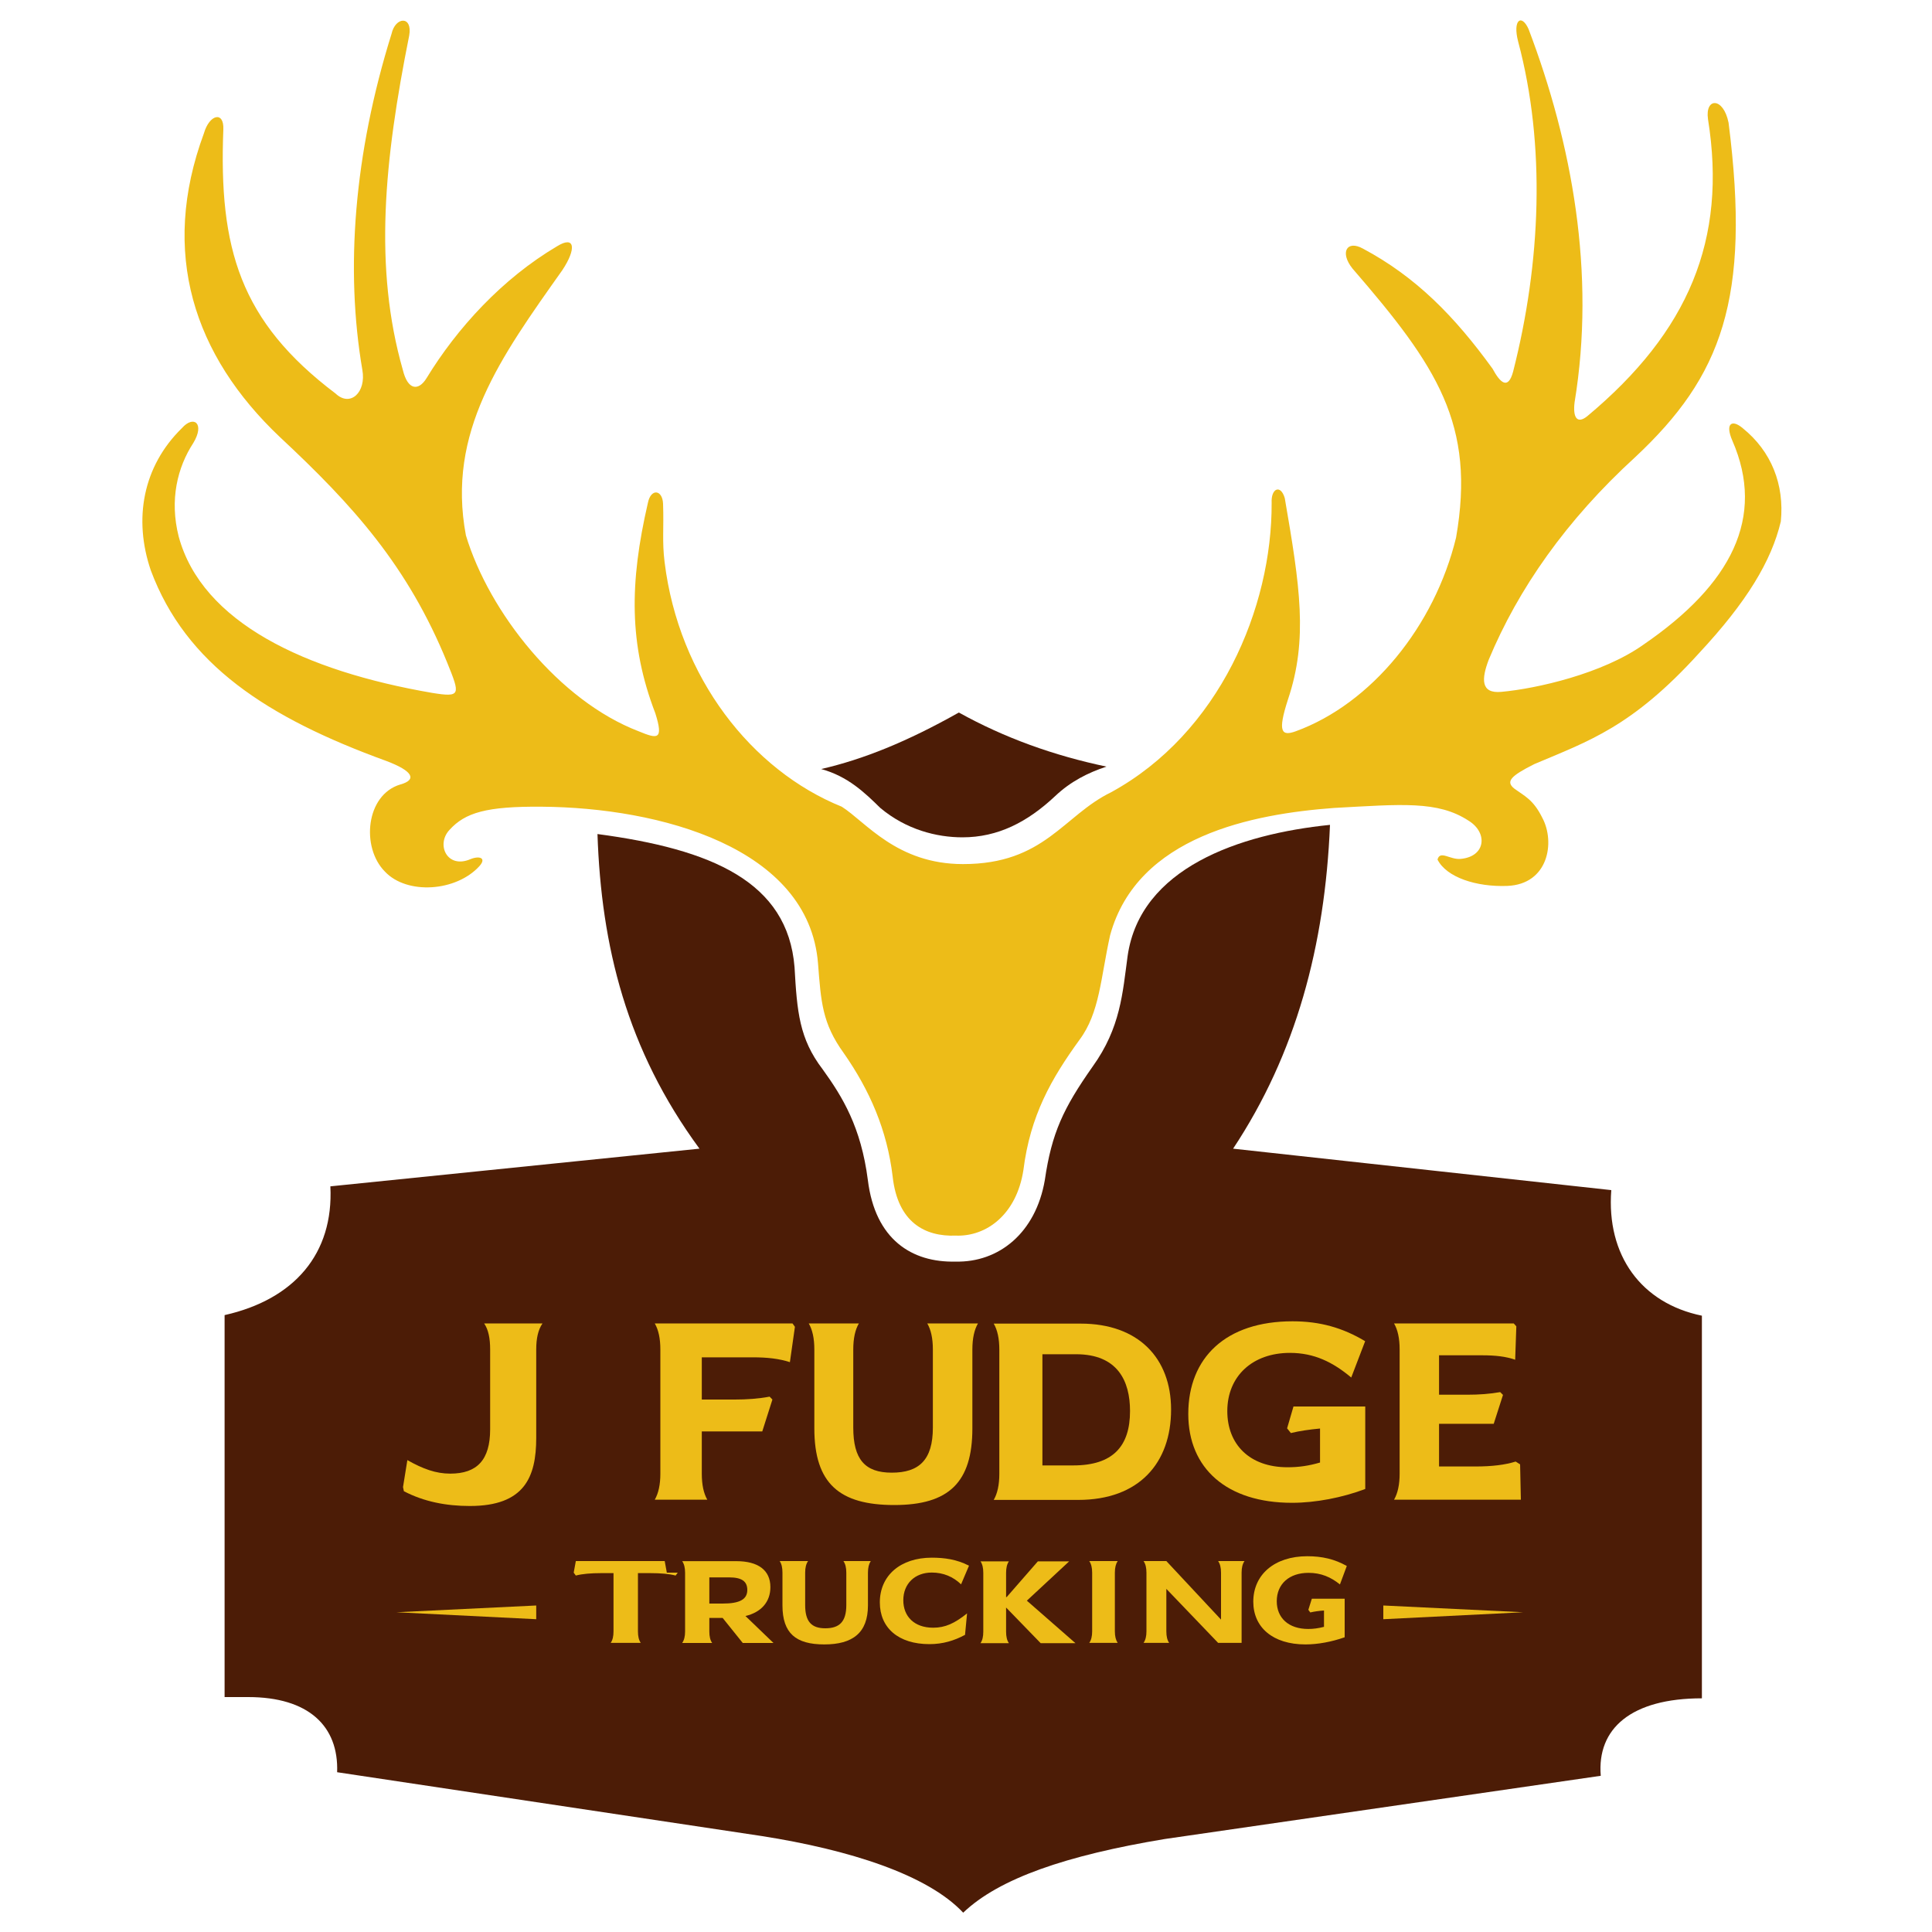
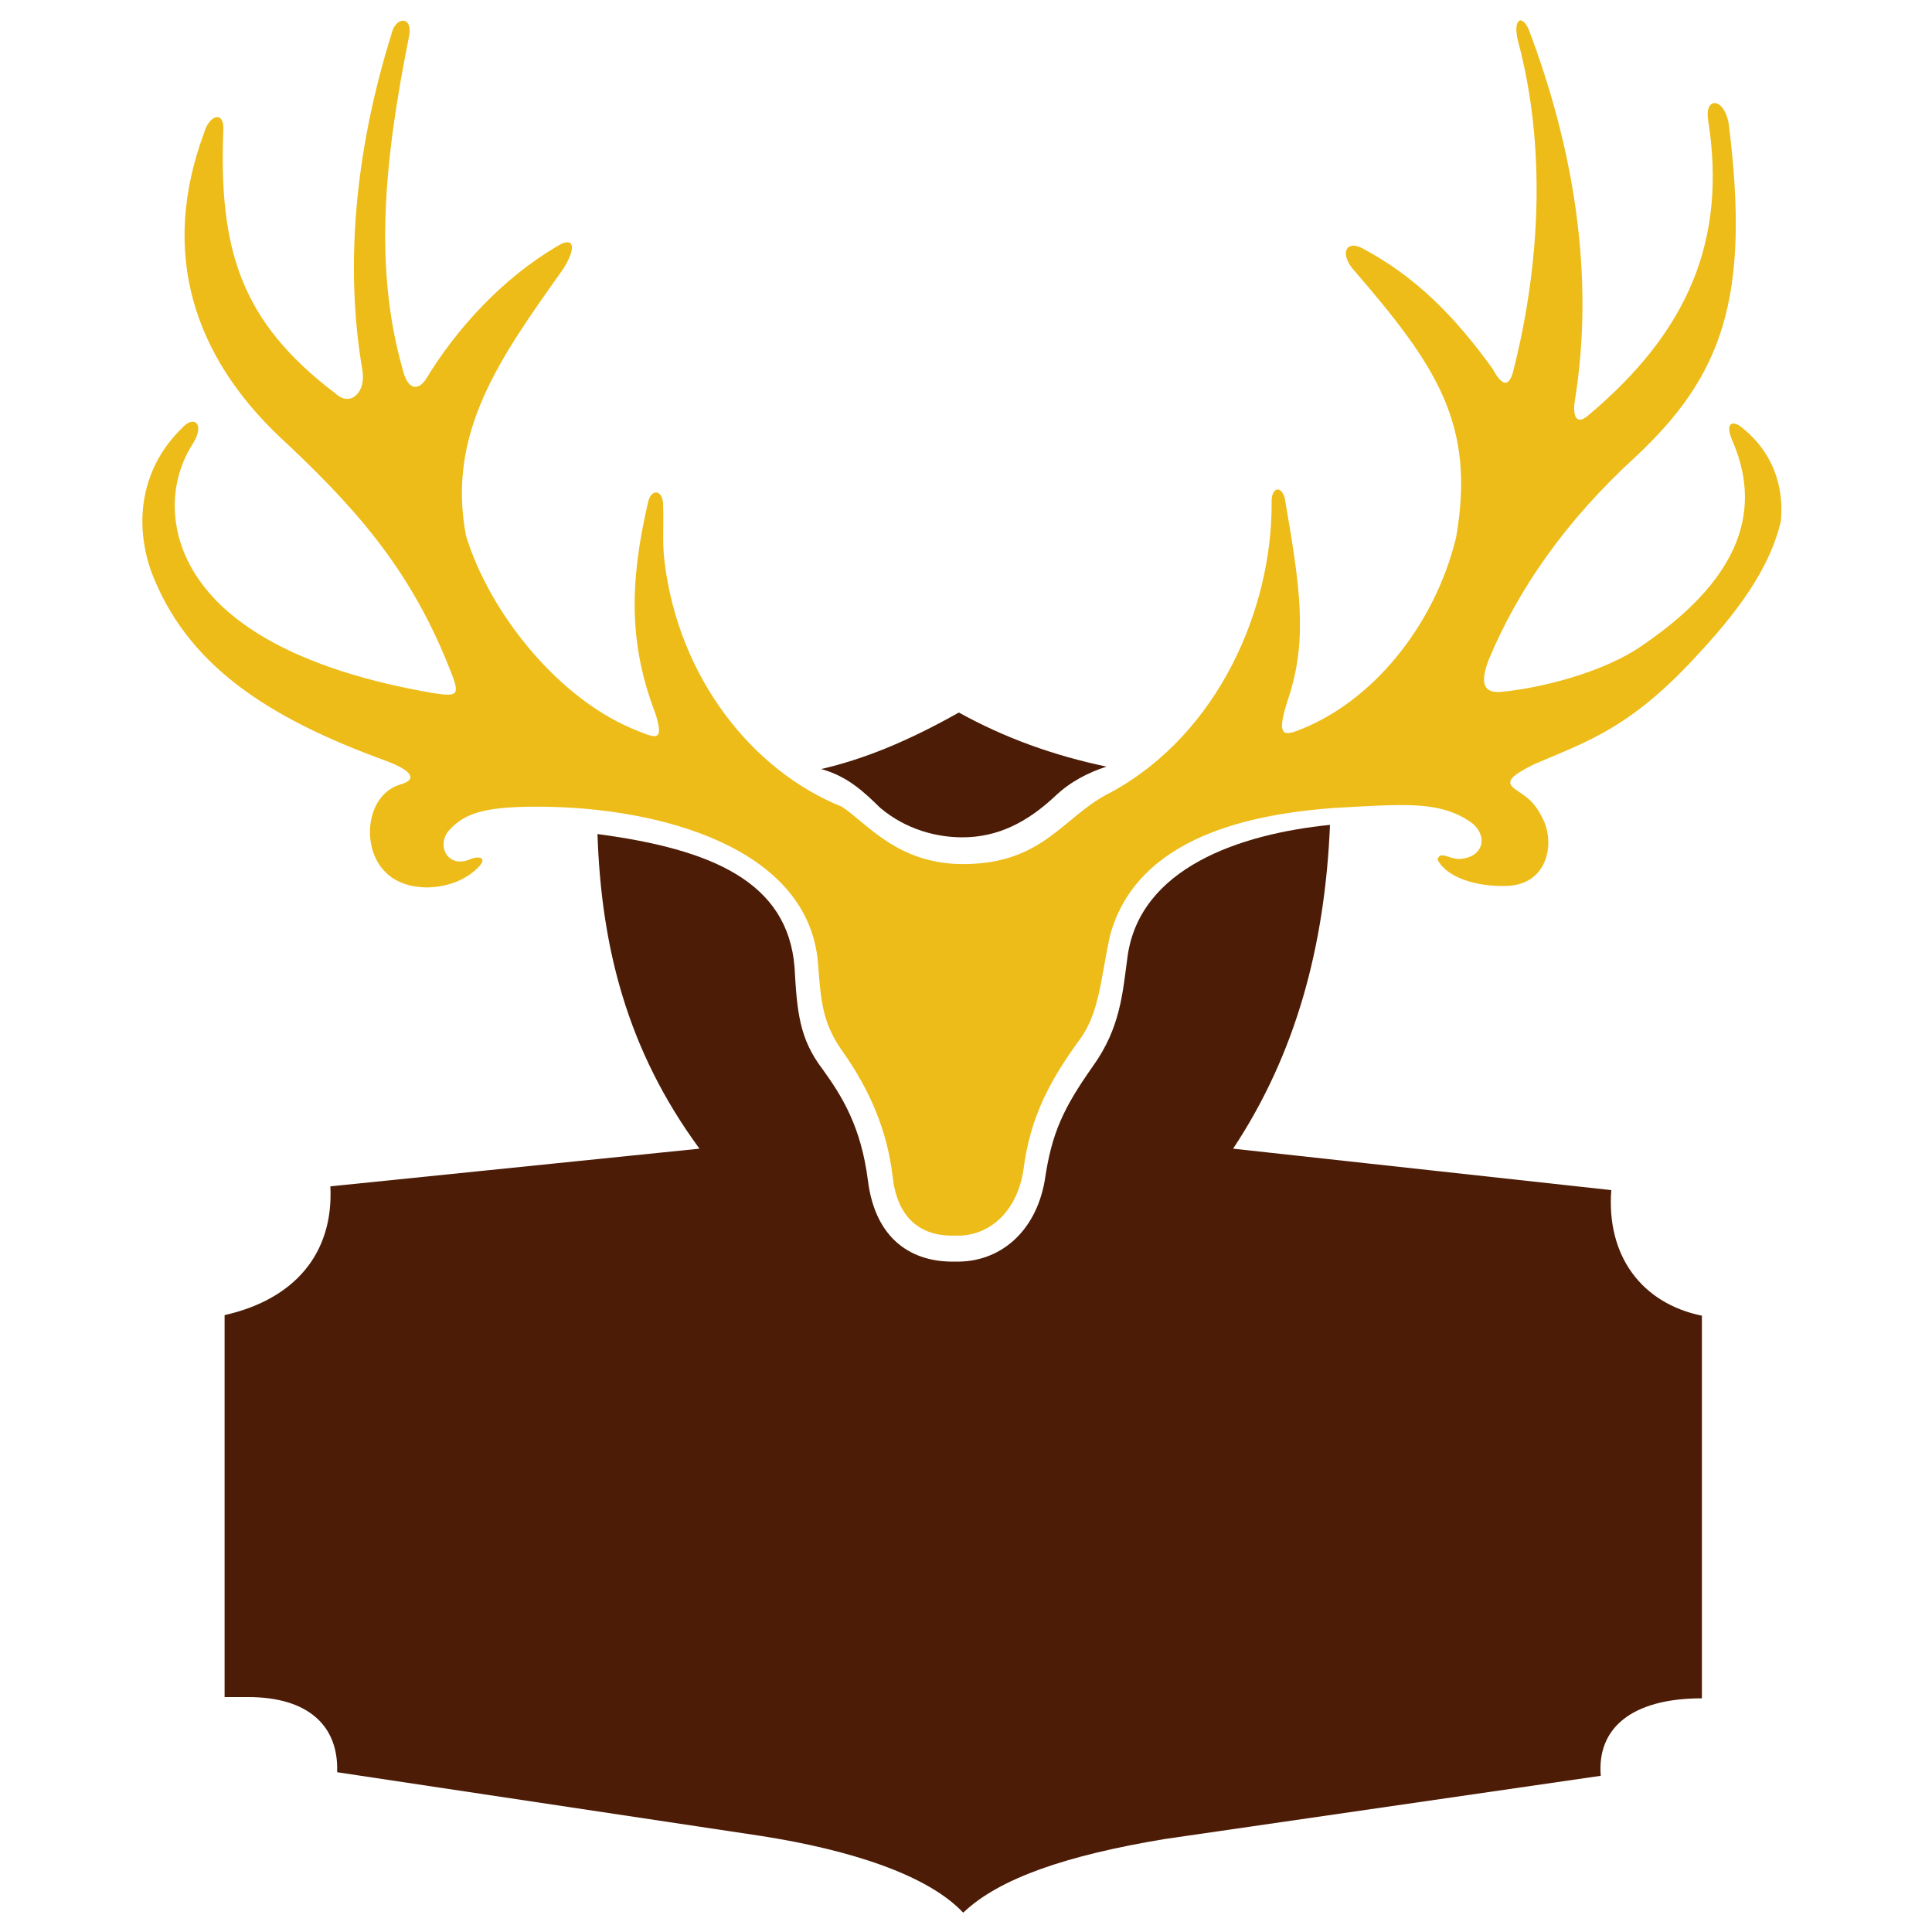
<svg xmlns="http://www.w3.org/2000/svg" width="200" height="200" viewBox="0 0 200 200">
  <path d="m166.8 123.2-39.15-4.29c6.51-9.82 9.51-21.02 10.03-33.52-9.38 0.95-19.65 4.46-20.95 13.58-0.52 3.81-0.72 7.41-3.62 11.44-3.03 4.31-4.24 6.87-4.95 11.75-0.94 5.47-4.76 8.55-9.25 8.44-4.49 0.11-8.31-2.26-9.07-8.44-0.71-5.5-2.62-8.61-4.69-11.48-2.41-3.16-2.64-5.94-2.9-10.56-0.71-8.85-8.58-12.21-20.4-13.78 0.39 11.6 3.02 22.31 10.56 32.57l-38.21 3.9c0.35 6.99-3.75 11.71-10.95 13.33v39.54h2.44c6.23 0 9.38 2.99 9.21 7.78l43.98 6.61c9.03 1.42 17.12 3.98 20.83 7.93 3.71-3.55 10.67-5.93 20.83-7.62l45.17-6.55c-0.41-4.9 3.16-8.02 10.47-8.02v-39.61c-6.28-1.29-9.9-6.24-9.38-13z" fill="#4C1C06" />
  <path d="m180.4 44.32c-1.12-0.95-1.84-0.48-1.07 1.29 3.47 7.95-0.1 14.88-9.18 21.11-4.27 3.04-11.12 4.57-14.72 4.9-2.19 0.21-2.06-1.37-1.32-3.32 3.05-7.33 8.02-14.45 15.17-20.98 8.92-8.35 11.99-16.34 9.66-34.62-0.54-2.67-2.45-2.62-2.13-0.37 2 12.49-2.03 22.01-12.48 30.74-1.09 0.89-1.52 0.11-1.33-1.42 2.2-13.38-0.26-26.77-4.76-38.63-0.71-1.61-1.68-1.01-1.08 1.29 2.87 10.75 2.35 22.88-0.52 34.15-0.53 1.98-1.37 1.12-2.13-0.29-3.91-5.4-7.91-9.5-13.43-12.44-1.65-0.91-2.41 0.4-1.07 2.07 8.75 10.11 12.77 16.12 10.72 27.86-2.23 9.15-8.76 17.18-16.59 20.04-1.49 0.54-1.9 0.07-0.81-3.29 2.1-6.23 1.23-11.78-0.33-20.84-0.42-1.46-1.44-1.03-1.36 0.49 0.05 10.86-5.41 23.83-16.63 29.96-4.95 2.41-6.88 7.43-15.32 7.43-6.85 0-10.06-4.36-12.55-5.94-9.33-3.77-16.87-13.38-18.34-25.31-0.27-2.17-0.07-3.49-0.16-6.05-0.06-1.48-1.27-1.61-1.57-0.09-1.91 8.26-1.97 14.66 0.77 21.78 0.89 2.82 0.19 2.65-1.73 1.86-8.22-3.15-15.47-12.29-17.88-20.28-2.01-10.71 3.6-18.44 9.98-27.45 1.49-2.24 1.3-3.61-0.52-2.49-5.7 3.36-10.39 8.51-13.53 13.66-0.82 1.34-1.94 1.3-2.46-0.85-3.02-10.58-1.94-21.64 0.66-34.61 0.37-2.07-1.43-1.98-1.83-0.17-3.89 12.45-4.8 24.37-3.02 34.78 0.42 2.32-1.25 3.89-2.77 2.45-9.9-7.48-12.1-15.01-11.62-27.35 0.08-1.91-1.44-1.57-2.01 0.41-4.58 12.38-1.05 23.01 7.87 31.45 7.58 7.07 13.24 13.34 17.32 23.36 1.34 3.31 1.43 3.6-1.55 3.12-13.16-2.26-23.84-7.29-26.25-16.18-0.97-3.81-0.13-7.18 1.51-9.69 1.22-2.02 0.05-2.93-1.18-1.54-4.05 3.96-5.03 9.41-3.22 14.72 3.63 9.74 12.02 15.24 24.37 19.73 2.82 1.06 3.19 1.96 1.46 2.44-3.57 1.06-4.09 6.51-1.59 9.02 2.28 2.42 7.37 2.08 9.78-0.57 0.76-0.85 0-1.1-0.93-0.72-2.41 1.04-3.6-1.52-2.16-3.04 1.61-1.77 3.8-2.44 9.54-2.39 12.22 0.09 27.63 4.21 28.6 16.21 0.31 3.99 0.43 6.2 2.66 9.29 2.69 3.85 4.5 7.98 5.07 12.81 0.53 4.73 3.35 6.21 6.53 6.09 3.19 0.12 6.29-2.2 7-6.77 0.71-5.67 2.89-9.47 5.81-13.5 2.1-2.82 2.18-6.37 3.17-10.83 2.82-10.3 14.82-12.55 23.16-13.17 7-0.38 10.76-0.77 13.95 1.32 2 1.23 1.79 3.7-0.8 3.95-1.12 0.12-2.15-0.93-2.42 0.07 0.93 1.85 4.03 2.85 7.22 2.73 4.27-0.17 4.98-4.54 3.63-7.05-0.94-1.9-1.83-2.24-2.92-3.04-0.88-0.72-0.36-1.29 2.09-2.52 5.6-2.38 10.1-3.82 17.05-11.48 4.95-5.31 7.5-9.55 8.47-13.64 0.38-3.81-0.97-7.26-3.95-9.66z" fill="#EDBC18" />
  <path d="m99.26 73.76c-5.38 3.03-9.88 4.84-14.25 5.85 2.77 0.76 4.51 2.45 6.11 4.02 2.68 2.25 5.83 3.05 8.51 3.05 3.67 0 6.72-1.57 9.59-4.26 1.6-1.52 3.41-2.43 5.32-3.06-5.46-1.15-10.52-2.96-15.28-5.6z" fill="#4C1C06" />
-   <path d="m69.03 162.8-0.22-1.2h-9.2l-0.22 1.2 0.22 0.3c0.68-0.18 1.6-0.25 2.57-0.25h1.33v6.03c0 0.51-0.09 0.9-0.29 1.19h3.11c-0.2-0.29-0.29-0.68-0.29-1.19v-6.03h1.33c0.97 0 1.89 0.07 2.57 0.25l0.22-0.3h-1.13z" fill="#EDBC18" />
-   <path d="m74.81 166h-1.38v-2.71h2.05c1.29 0 1.88 0.4 1.88 1.3 0 0.98-0.79 1.41-2.55 1.41zm2.36 1.29c1.64-0.39 2.58-1.47 2.58-2.99 0-1.76-1.27-2.69-3.53-2.69h-5.6c0.2 0.29 0.3 0.68 0.3 1.2v6.08c0 0.51-0.1 0.9-0.3 1.19h3.1c-0.2-0.29-0.29-0.68-0.29-1.19v-1.4h1.38l2.08 2.59h3.18l-2.9-2.79z" fill="#EDBC18" />
-   <path d="m87.31 161.6c0.2 0.29 0.3 0.68 0.3 1.2v3.36c0 1.74-0.73 2.4-2.18 2.4-1.44 0-2.08-0.71-2.08-2.4v-3.36c0-0.52 0.1-0.91 0.3-1.2h-2.94c0.2 0.29 0.29 0.68 0.29 1.2v3.39c0 2.89 1.39 4.04 4.33 4.04s4.52-1.2 4.52-4.04v-3.39c0-0.52 0.1-0.91 0.29-1.2h-2.83z" fill="#EDBC18" />
-   <path d="m96.6 168.5c-1.97 0-3.09-1.18-3.09-2.84 0-1.72 1.2-2.87 2.95-2.87 1.2 0 2.22 0.44 3.03 1.22l0.82-1.93c-1.27-0.66-2.56-0.83-3.85-0.83-3.24 0-5.38 1.84-5.38 4.63 0 2.65 1.94 4.32 5.13 4.32 1.4 0 2.57-0.36 3.69-0.96l0.21-2.22c-1.29 1.03-2.26 1.48-3.51 1.48z" fill="#EDBC18" />
-   <path d="m106.3 165.7 4.38-4.07h-3.24l-3.23 3.7h-0.06v-2.5c0-0.52 0.09-0.91 0.29-1.2h-2.94c0.2 0.29 0.29 0.68 0.29 1.2v6.08c0 0.51-0.09 0.9-0.29 1.19h2.94c-0.2-0.29-0.29-0.68-0.29-1.19v-2.5l3.58 3.69h3.6l-5.03-4.4z" fill="#EDBC18" />
-   <path d="m115.7 161.6h-2.94c0.2 0.29 0.3 0.68 0.3 1.2v6.08c0 0.51-0.1 0.9-0.3 1.19h2.94c-0.19-0.29-0.29-0.68-0.29-1.19v-6.08c0-0.52 0.1-0.91 0.29-1.2z" fill="#EDBC18" />
-   <path d="m126.1 161.6c0.2 0.29 0.3 0.68 0.3 1.2v4.86l-5.66-6.06h-2.36c0.2 0.29 0.3 0.68 0.3 1.2v6.08c0 0.51-0.1 0.9-0.3 1.19h2.65c-0.2-0.29-0.29-0.68-0.29-1.19v-4.4l5.36 5.59h2.43v-7.27c0-0.52 0.1-0.91 0.3-1.2h-2.73z" fill="#EDBC18" />
-   <path d="m135.8 165.5-0.36 1.15 0.2 0.27c0.42-0.1 0.93-0.17 1.42-0.2v1.69c-0.59 0.15-1.09 0.22-1.63 0.22-2.05 0-3.26-1.15-3.26-2.87 0-1.79 1.29-2.94 3.29-2.94 1.29 0 2.31 0.44 3.25 1.2l0.71-1.91c-1.26-0.71-2.55-1.01-4.09-1.01-3.38 0-5.59 1.89-5.59 4.71 0 2.65 2.02 4.42 5.4 4.42 1.29 0 2.72-0.27 4.06-0.74v-3.99h-3.4z" fill="#EDBC18" />
-   <path d="m41.03 166.9 14.48 0.72v-1.42l-14.48 0.7z" fill="#EDBC18" />
-   <path d="m143.2 166.2v1.42l14.48-0.72-14.48-0.7z" fill="#EDBC18" />
-   <path d="m50.12 137c0.44 0.65 0.62 1.54 0.62 2.7v8.26c0 3.19-1.37 4.59-4.13 4.59-1.49 0-2.83-0.49-4.44-1.4l-0.45 2.79 0.09 0.43c2.07 1.08 4.37 1.53 6.83 1.53 5.65 0 6.87-2.99 6.87-7.05v-9.15c0-1.16 0.2-2.05 0.65-2.7h-6.04z" fill="#EDBC18" />
-   <path d="m67.78 137c0.38 0.65 0.58 1.54 0.58 2.7v12.85c0 1.15-0.2 2.04-0.58 2.7h5.44c-0.38-0.66-0.57-1.55-0.57-2.7v-4.37h6.26l1.05-3.3-0.29-0.3c-1.16 0.22-2.4 0.3-3.59 0.3h-3.43v-4.37h5.26c1.52 0 2.71 0.13 3.86 0.5l0.52-3.66-0.25-0.35h-14.26z" fill="#EDBC18" />
-   <path d="m95.99 137c0.38 0.65 0.58 1.54 0.58 2.7v8.08c0 3.37-1.44 4.67-4.26 4.67-2.79 0-3.98-1.4-3.98-4.67v-8.08c0-1.16 0.2-2.05 0.58-2.7h-5.19c0.38 0.65 0.58 1.54 0.58 2.7v8.16c0 5.74 2.62 7.94 8.28 7.94 5.65 0 8.08-2.35 8.08-7.94v-8.16c0-1.16 0.2-2.05 0.58-2.7h-5.25z" fill="#EDBC18" />
-   <path d="m111.1 151.7h-3.19v-11.51h3.48c4.31 0 5.59 2.77 5.59 5.88 0 3.65-1.77 5.63-5.88 5.63zm0.78-14.68h-9.01c0.38 0.65 0.58 1.54 0.58 2.7v12.85c0 1.15-0.2 2.04-0.58 2.7h8.75c6.29 0 9.61-3.81 9.61-9.35 0-5.34-3.4-8.9-9.35-8.9z" fill="#EDBC18" />
-   <path d="m133.9 145.6-0.66 2.26 0.39 0.49c0.88-0.22 1.95-0.37 3.02-0.47v3.52c-1.17 0.34-2.19 0.49-3.36 0.49-3.96 0-6.24-2.39-6.24-5.81 0-3.63 2.62-6.03 6.48-6.03 2.52 0 4.45 0.96 6.35 2.55l1.44-3.76c-2.32-1.39-4.67-2.06-7.52-2.06-6.9 0-10.79 3.76-10.79 9.59 0 5.64 3.99 9.2 10.74 9.2 2.45 0 5.22-0.54 7.58-1.43v-8.54h-7.43z" fill="#EDBC18" />
-   <path d="m156.9 151.3c-1.09 0.34-2.43 0.51-4.19 0.51h-3.74v-4.42h5.66l0.96-2.99-0.29-0.29c-1.07 0.19-2.19 0.27-3.36 0.27h-2.97v-4.08h4.45c1.39 0 2.46 0.12 3.43 0.46l0.12-3.46-0.27-0.3h-12.39c0.38 0.65 0.58 1.54 0.58 2.7v12.85c0 1.15-0.2 2.04-0.58 2.7h13.13l-0.08-3.66-0.46-0.29z" fill="#EDBC18" />
</svg>
